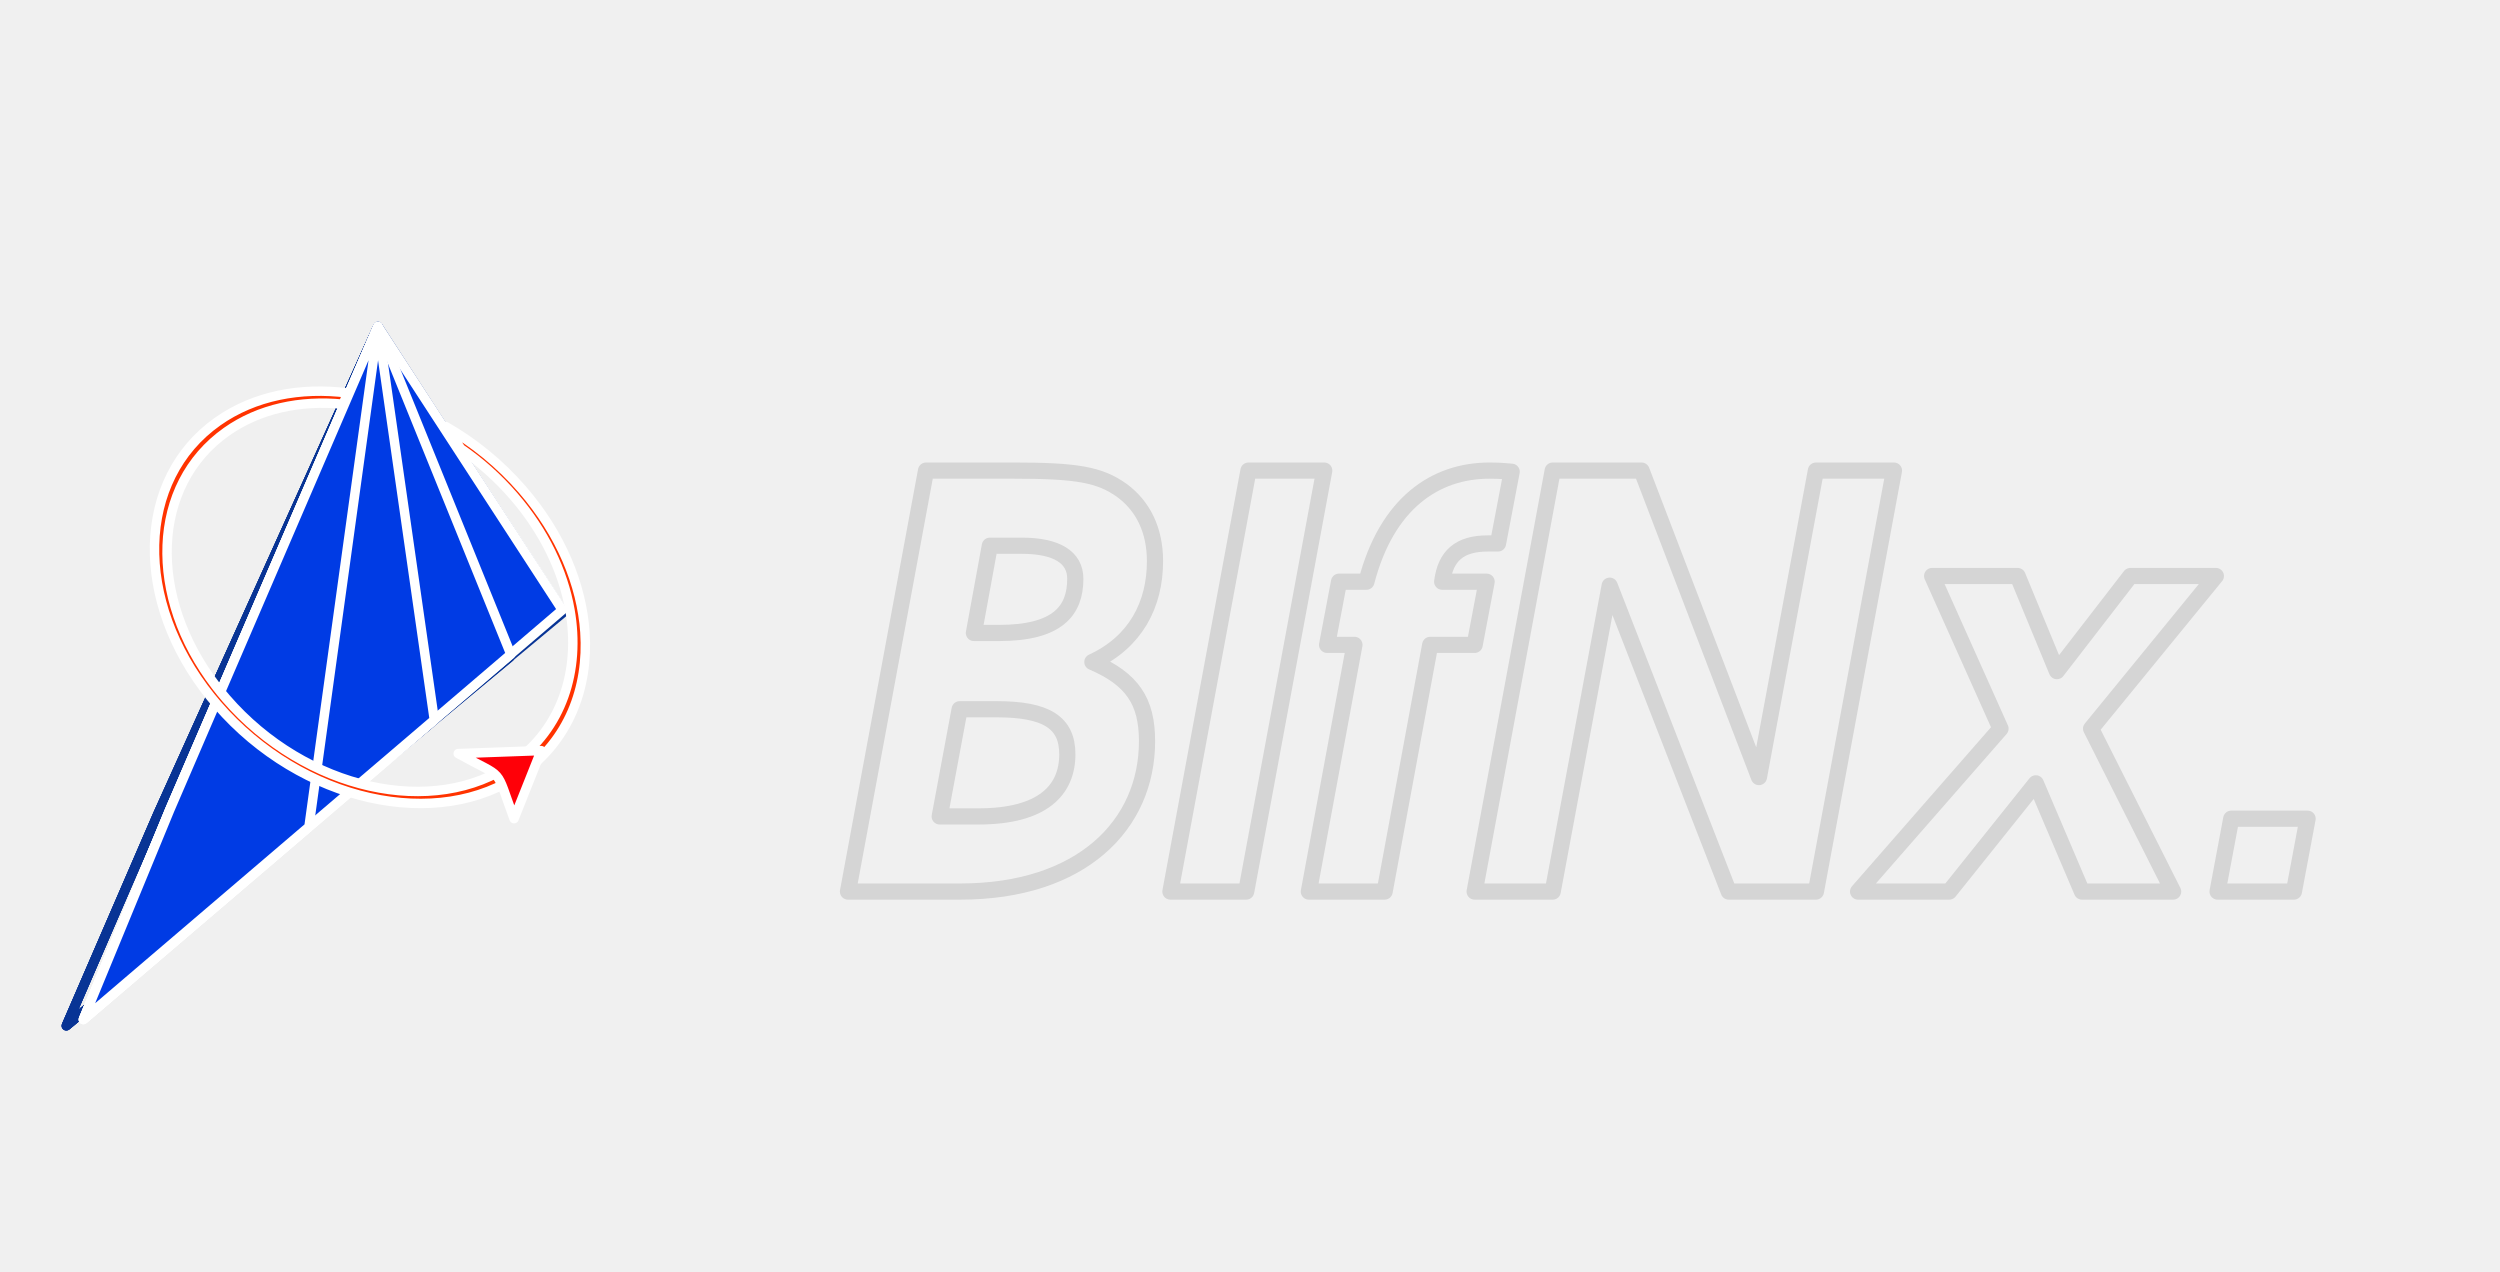
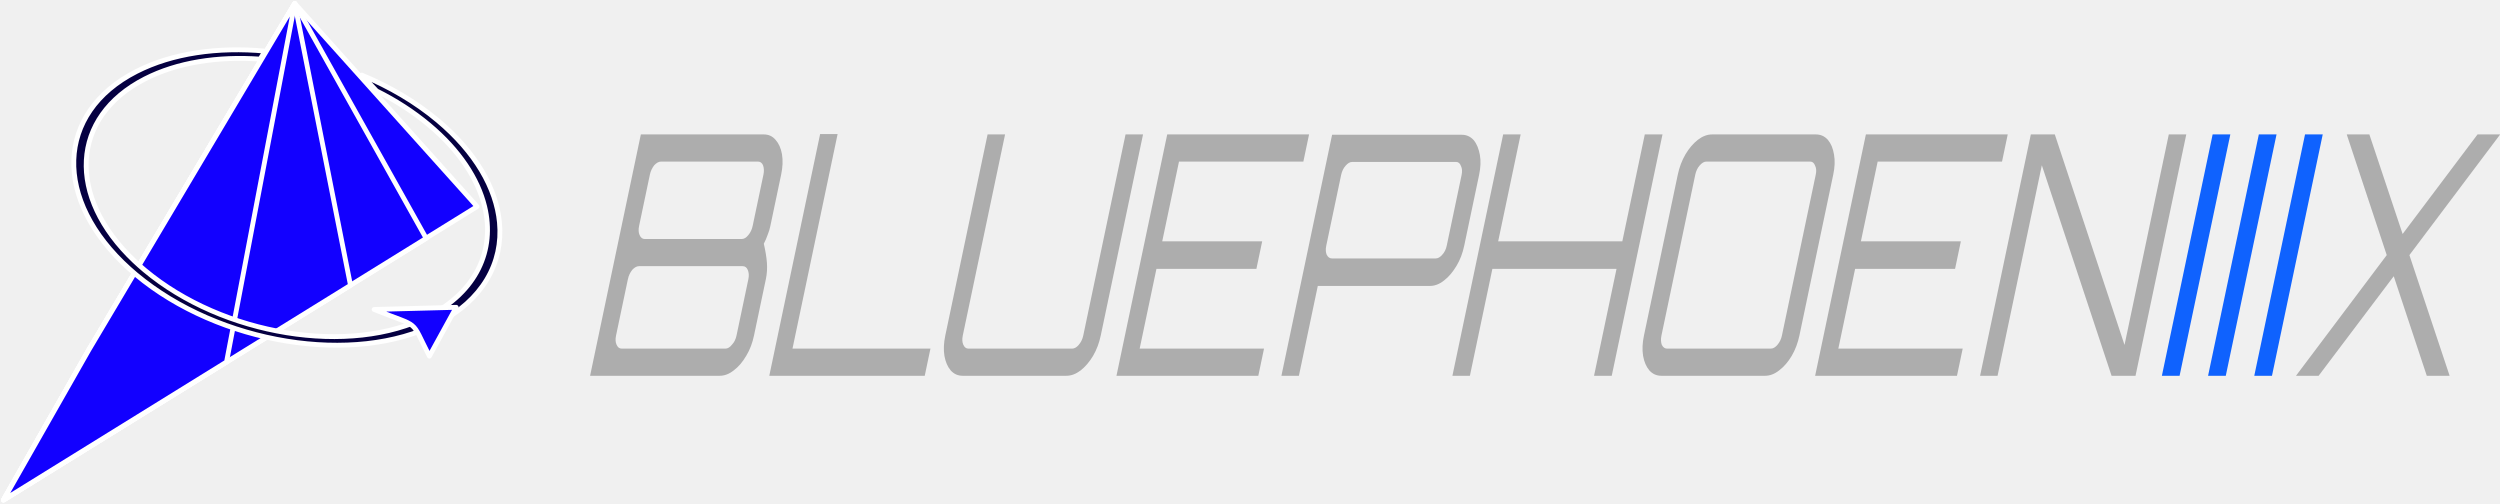
- <svg xmlns="http://www.w3.org/2000/svg" width="100%" height="100%" viewBox="0 0 4405 2240" version="1.1" xml:space="preserve" style="fill-rule:evenodd;clip-rule:evenodd;stroke-linejoin:round;stroke-miterlimit:1.5;">
-   <path d="M277.883,1435.07l388.1,-859.846l326.498,504.098l-875.679,728.153l161.085,-372.404l-0.004,-0.001Z" style="fill:#1b1b1b;fill-opacity:0;stroke:#083495;stroke-width:16.62px;" />
-   <path id="_002d9c" d="M277.883,1435.07l388.1,-859.846l232.385,582.959l-781.565,649.292l161.085,-372.404l-0.005,-0.001Z" style="fill:#1b1b1b;fill-opacity:0;stroke:#083495;stroke-width:16.62px;" />
-   <path id="_002d9c1" d="M277.883,1435.07l388.1,-859.846l92.467,699.492l-641.648,532.759l161.085,-372.404l-0.004,-0.001Z" style="fill:#1b1b1b;fill-opacity:0;stroke:#083495;stroke-width:16.62px;" />
-   <path id="_002d9c2" d="M277.883,1435.07l388.1,-859.846l-136.739,889.62l-412.439,342.634l161.085,-372.404l-0.007,-0.004Z" style="fill:#1b1b1b;fill-opacity:0;stroke:#083495;stroke-width:16.62px;stroke-linejoin:miter;stroke-miterlimit:1;" />
-   <path d="M298.975,1427.33l367.008,-852.109l324.777,499.562l-843.909,721.6l152.128,-369.053l-0.004,-0Z" style="fill:#003be4;stroke:#fff;stroke-width:16.62px;" />
-   <path id="_002d9c3" d="M298.975,1427.33l367.008,-852.109l234.087,577.714l-753.218,643.449l152.128,-369.053l-0.005,-0.001Z" style="fill:#003be4;stroke:#fff;stroke-width:16.62px;" />
-   <path id="_002d9c4" d="M298.975,1427.33l367.008,-852.109l99.248,693.197l-618.379,527.965l152.127,-369.053l-0.004,-0Z" style="fill:#003be4;stroke:#fff;stroke-width:16.62px;" />
-   <path id="_002d9c5" d="M298.975,1427.33l367.008,-852.109l-121.648,881.615l-397.48,339.551l152.127,-369.053l-0.007,-0.004Z" style="fill:#003be4;stroke:#fff;stroke-width:16.62px;stroke-linejoin:miter;stroke-miterlimit:1;" />
-   <path d="M371.329,1228.02c-136.148,-169.017 -131.982,-383.57 12.317,-485.371c64.183,-45.28 145.64,-60.882 229.396,-50.158l-8.879,19.675c-74.944,-7.391 -147.318,7.866 -204.919,48.503c-133.226,93.989 -139.625,290.024 -19.034,447.674c5.864,7.666 12.028,15.24 18.492,22.708c139.406,161.052 366.009,211.789 505.712,113.229c85.391,-60.242 118.679,-162.406 99.823,-269.515c-11.995,-68.127 -45.085,-138.255 -99.282,-200.868c-28.024,-32.375 -59.571,-60.292 -93.228,-83.435l-26.372,-38.947c49.348,28.195 95.607,65.578 135.231,111.354c67.576,78.069 104.246,167.141 110.03,250.855c6.885,99.648 -29.993,191.706 -110.604,248.576c-148.331,104.645 -388.928,50.776 -536.941,-120.221c-4.024,-4.648 -7.939,-9.336 -11.743,-14.059l0.001,-0Z" style="fill:#f30;stroke:#fff;stroke-width:16.62px;stroke-linecap:round;" />
-   <path d="M953.51,1322.55l-47.732,119.978c-35.255,-94.726 -13.811,-67.585 -98.433,-114.699l146.165,-5.279Z" style="fill:#ff0008;stroke:#fff;stroke-width:16.62px;stroke-linecap:round;" />
-   <path d="M2021.07,1305.94c-0,-70.294 -26.058,-109.408 -96.308,-139.495c76.263,-35.103 110.339,-101.384 110.339,-177.74c-0,-53.201 -20.045,-96.327 -58.13,-124.408c-39.171,-28.082 -79.289,-35.102 -191.706,-35.102l-153.591,0l-137.529,741.728l197.761,0c213.799,0 329.164,-117.341 329.164,-264.983Zm-140.439,23.105c0,62.281 -42.162,109.494 -156.602,109.494l-68.262,-0l35.135,-188.852l65.251,0c87.336,0 124.478,23.104 124.478,79.358Zm14.042,-309.195c-0,56.263 -31.107,95.446 -134.505,95.446l-44.17,-0l28.108,-153.717l56.217,0c61.235,0 94.35,20.093 94.35,58.271Z" style="fill:#4a4a4a;fill-opacity:0;fill-rule:nonzero;stroke:#d5d5d5;stroke-width:28.52px;stroke-miterlimit:2;" />
-   <path d="M2333.31,829.2l-133.513,0l-137.529,741.728l133.513,0l137.529,-741.728Z" style="fill:#4a4a4a;fill-opacity:0;fill-rule:nonzero;stroke:#d5d5d5;stroke-width:28.52px;stroke-miterlimit:2;" />
-   <path d="M2663.58,831.206c-22.085,-2.006 -30.116,-2.006 -39.151,-2.006c-95.367,0 -180.695,57.164 -216.834,195.753l-48.185,0l-21.081,111.303l48.185,0l-80.309,434.672l133.514,0l80.308,-434.672l78.302,0l21.081,-111.303l-78.301,0c6.023,-46.264 31.119,-67.384 80.308,-67.384l18.07,-0l24.093,-126.363Z" style="fill:#4a4a4a;fill-opacity:0;fill-rule:nonzero;stroke:#d5d5d5;stroke-width:28.52px;stroke-miterlimit:2;" />
-   <path d="M3199.64,1570.93l137.529,-741.728l-137.529,0l-100.387,539.986l-206.795,-539.986l-156.602,0l-137.529,741.728l137.529,0l100.386,-538.983l209.807,538.983l153.591,0Z" style="fill:#4a4a4a;fill-opacity:0;fill-rule:nonzero;stroke:#d5d5d5;stroke-width:28.52px;stroke-miterlimit:2;" />
-   <path d="M3829.06,1570.93l-144.556,-287.039l219.845,-268.975l-150.579,0l-129.498,167.609l-69.267,-167.609l-150.579,0l120.464,268.975l-250.966,287.039l160.618,0l152.587,-190.69l81.313,190.69l160.618,0Z" style="fill:#4a4a4a;fill-opacity:0;fill-rule:nonzero;stroke:#d5d5d5;stroke-width:28.52px;stroke-miterlimit:2;" />
-   <path d="M4065.97,1442.56l-134.518,0l-24.092,128.369l134.517,0l24.093,-128.369Z" style="fill:#4a4a4a;fill-opacity:0;fill-rule:nonzero;stroke:#d5d5d5;stroke-width:28.52px;stroke-miterlimit:2;" />
+ <svg xmlns="http://www.w3.org/2000/svg" width="100%" height="100%" viewBox="0 0 140425 28281" version="1.1" xml:space="preserve" style="fill-rule:evenodd;clip-rule:evenodd;stroke-linejoin:round;stroke-miterlimit:1.5;">
+   <g>
+     <path d="M33145.4,21107.5l2850.93,-13556.7l6900.43,-0c266.8,-0 489.548,94.144 664.284,301.261c186.862,207.117 301.21,470.72 363.337,809.639c58.167,357.748 39.611,734.324 -47.501,1148.56l-605.823,2880.81c-35.636,169.459 -83.4,338.919 -155.419,508.378c-59.891,169.459 -131.91,338.919 -212.096,489.549c94.798,414.234 152.965,771.982 174.502,1073.24c21.537,301.261 6.693,602.522 -60.621,922.612l-665.217,3163.24c-87.112,414.234 -226.941,790.81 -431.615,1129.73c-208.633,357.747 -433.85,621.351 -707.824,828.468c-261.848,207.117 -524.192,301.261 -790.992,301.261l-7276.38,-0Zm1776.01,-1525.13l5821.1,-0c133.401,-0 258.385,-75.316 374.953,-225.946c124.736,-131.802 208.882,-301.261 252.437,-508.378l665.218,-3163.24c43.556,-207.117 30.683,-376.577 -34.658,-527.207c-57.174,-131.802 -150.481,-207.117 -283.881,-207.117l-5821.1,-0c-133.4,-0 -258.384,75.315 -383.12,207.117c-116.568,150.63 -200.714,320.09 -244.27,527.207l-665.217,3163.24c-43.556,207.117 -30.684,376.576 26.49,508.378c65.341,150.63 158.649,225.946 292.049,225.946Zm1294.8,-6157.02l5445.16,-0c133.4,-0 258.385,-75.316 374.953,-225.946c112.608,-131.802 196.754,-301.261 240.31,-508.378l605.823,-2880.81c43.556,-207.117 30.683,-376.576 -22.531,-527.207c-57.174,-131.802 -150.481,-207.117 -283.881,-207.117l-5445.16,0c-133.401,0 -258.385,75.315 -383.121,207.117c-116.568,150.631 -200.714,320.09 -244.27,527.207l-605.822,2880.81c-43.556,207.117 -30.684,376.576 26.49,508.378c65.341,150.63 158.648,225.946 292.049,225.946Z" style="fill:#adadad;fill-rule:nonzero;" />
+   </g>
+   <g>
+     <path d="M43211,21107.5l2854.89,-13575.6l982.311,0l-2534.16,12050.4l7749.34,-0l-320.729,1525.13l-8731.66,-0Z" style="fill:#adadad;fill-rule:nonzero;" />
+   </g>
+   <g>
+     <path d="M54077.1,21107.5c-266.8,-0 -489.548,-94.144 -676.411,-301.261c-174.736,-207.117 -289.083,-470.721 -351.21,-809.639c-58.167,-357.748 -39.611,-734.324 47.501,-1148.56l2375.78,-11297.3l982.311,-0l-2375.78,11297.3c-43.556,207.117 -30.684,376.576 26.49,508.378c65.341,150.63 158.649,225.946 292.049,225.946l5821.1,-0c133.401,-0 258.385,-75.316 370.993,-207.117c128.696,-150.631 212.842,-320.09 256.398,-527.207l2375.78,-11297.3l982.311,-0l-2375.78,11297.3c-87.112,414.234 -226.941,790.81 -435.574,1148.56c-204.674,338.918 -429.891,602.522 -691.738,809.639c-273.975,207.117 -536.319,301.261 -803.119,301.261l-5821.1,-0Z" style="fill:#adadad;fill-rule:nonzero;" />
+   </g>
+   <g>
+     <path d="M62711.8,21107.5l2850.93,-13556.7l7967.64,-0l-320.729,1525.13l-6985.32,0l-942.391,4481.26l5614.94,0l-324.69,1543.96l-5614.94,0l-942.391,4481.26l6985.32,-0l-320.73,1525.13l-7967.64,-0Z" style="fill:#adadad;fill-rule:nonzero;" />
+   </g>
+   <g>
+     <path d="M71977,21107.5l2846.97,-13537.9l7276.38,-0c266.801,-0 489.549,94.144 676.412,301.261c174.735,207.117 285.123,489.549 347.25,828.468c62.127,338.918 43.571,715.495 -43.541,1129.73l-835.481,3972.88c-87.112,414.234 -226.941,790.81 -431.615,1129.73c-204.673,338.919 -433.85,621.351 -707.824,828.468c-261.848,207.117 -524.192,301.261 -790.992,301.261l-6294.07,0l-1061.18,5046.12l-982.312,-0Zm2841.15,-6590.09l5821.1,0c133.4,0 258.385,-75.315 370.993,-207.117c124.736,-131.802 208.882,-301.261 252.438,-508.378l835.481,-3972.88c43.556,-207.117 30.683,-376.577 -38.618,-508.378c-53.214,-150.631 -146.521,-225.946 -279.921,-225.946l-5821.1,-0c-133.4,-0 -258.384,75.315 -387.08,225.946c-112.608,131.801 -196.754,301.261 -240.31,508.378l-835.481,3972.88c-43.556,207.117 -30.684,376.576 26.49,508.378c69.301,131.802 162.608,207.117 296.009,207.117Z" style="fill:#adadad;fill-rule:nonzero;" />
+   </g>
+   <g>
+     <path d="M81581.8,21107.5l2850.93,-13556.7l982.312,-0l-1263.12,6006.39l6973.2,0l1263.12,-6006.39l994.438,-0l-2850.93,13556.7l-994.439,-0l1263.12,-6006.39l-6973.2,0l-1263.12,6006.39l-982.311,-0Z" style="fill:#adadad;fill-rule:nonzero;" />
+   </g>
+   <g>
+     <path d="M93321,21107.5c-266.8,-0 -489.548,-94.144 -676.411,-301.261c-174.736,-207.117 -289.083,-470.721 -351.21,-809.639c-58.167,-357.748 -39.611,-734.324 47.5,-1148.56l1900.62,-9037.83c87.112,-414.234 226.941,-790.81 435.574,-1148.56c204.674,-338.919 429.891,-602.522 691.738,-809.639c273.975,-207.117 536.319,-301.261 803.119,-301.261l5821.1,-0c266.801,-0 489.548,94.144 676.411,301.261c174.736,207.117 289.083,470.72 347.251,828.468c62.127,338.919 43.57,715.495 -43.541,1129.73l-1900.62,9037.83c-87.112,414.234 -226.941,790.81 -435.574,1148.56c-204.674,338.918 -429.891,602.522 -703.865,809.639c-261.848,207.117 -524.192,301.261 -790.992,301.261l-5821.1,-0Zm320.73,-1525.13l5821.1,-0c133.401,-0 258.385,-75.316 370.993,-207.117c128.696,-150.631 212.842,-320.09 256.398,-527.207l1900.62,-9037.83c43.556,-207.117 30.684,-376.576 -38.617,-508.378c-53.214,-150.631 -146.521,-225.946 -279.922,-225.946l-5821.1,0c-133.401,0 -258.385,75.315 -387.08,225.946c-112.609,131.802 -196.754,301.261 -240.31,508.378l-1900.62,9037.83c-43.556,207.117 -30.684,376.576 22.53,527.207c69.301,131.801 162.609,207.117 296.009,207.117Z" style="fill:#adadad;fill-rule:nonzero;" />
+   </g>
+   <g>
+     <path d="M101956,21107.5l2850.93,-13556.7l7967.64,-0l-320.729,1525.13l-6985.32,0l-942.391,4481.26l5614.94,0l-324.69,1543.96l-5614.94,0l-942.391,4481.26l6985.32,-0l-320.73,1525.13l-7967.64,-0Z" style="fill:#adadad;fill-rule:nonzero;" />
+   </g>
+   <g>
+     <path d="M111221,21107.5l2850.93,-13556.7l1346.13,-0l3916.57,11824.5l2486.65,-11824.5l982.311,-0l-2850.93,13556.7l-1346.13,-0l-3916.57,-11824.5l-2486.65,11824.5l-982.311,-0Z" style="fill:#adadad;fill-rule:nonzero;" />
+   </g>
+   <g>
+     <path d="M125278,7550.73l-994.438,-0l-2850.93,13556.7l994.439,-0l2850.93,-13556.7Z" style="fill:#0f62fe;" />
+   </g>
+   <g>
+     <path d="M127873,7550.73l-994.438,-0l-2850.93,13556.7l994.439,-0l2850.93,-13556.7Z" style="fill:#0f62fe;" />
+   </g>
+   <g>
+     <path d="M130468,7550.73l-994.439,-0l-2850.93,13556.7l994.438,-0l2850.93,-13556.7Z" style="fill:#0f62fe;" />
+   </g>
+   <g>
+     <path d="M128975,21107.5l3.96,-18.829l5083.95,-6759.55l-2240.94,-6759.55l3.959,-18.829l1261.24,-0l1867.94,5592.16l4207.83,-5592.16l1261.24,-0l-3.959,18.829l-5083.95,6759.55l2253.07,6759.55l-3.96,18.829l-1273.37,-0l-1855.82,-5592.16l-4219.96,5592.16l-1261.24,-0Z" style="fill:#adadad;fill-rule:nonzero;" />
+   </g>
+   <path d="M4987.98,19657.5l11569.4,-19464.9l10240.7,11410.1l-26605.5,16485.2l4795.58,-8430.33l-0.137,0l0.033,0.034l0.021,-0.034Z" style="fill:#1200ff;stroke:#fff;stroke-width:272.42px;" />
+   <path id="_002d9c" d="M4987.98,19657.5l11569.4,-19464.9l7381.54,13195.5l-23746.3,14699.8l4795.58,-8430.33l-0.154,-0.016l0.017,0.033l-0.029,-0.017Z" style="fill:#1200ff;stroke:#fff;stroke-width:272.42px;" />
+   <path id="_002d9c1" d="M4987.98,19657.5l11569.4,-19464.9l3130.52,15833.7l-19495.3,12061.5l4795.54,-8430.33l-0.142,-0l-0.016,0.033l0.054,0.008Z" style="fill:#1200ff;stroke:#fff;stroke-width:272.42px;" />
+   <path id="_002d9c2" d="M4987.98,19657.5l11569.4,-19464.9l-3833.56,20138.2l-12531.2,7757.12l4795.54,-8430.33l-0.225,-0.088l0,0.017l0.034,-0.013Z" style="fill:#1200ff;stroke:#fff;stroke-width:272.42px;stroke-linejoin:miter;stroke-miterlimit:1;" />
+   <path d="M7268.77,15104.8c-4292.88,-3860.3 -4161.94,-8761.12 387.342,-11086.9c2023.49,-1034.46 4591.67,-1391.08 7232.33,-1146.35l-279.895,449.445c-2362.87,-168.612 -4644.67,180.088 -6460.67,1108.49c-4200.21,2147.26 -4401.54,6625.12 -599.183,10225.8c184.895,175.088 379.254,348.075 583.058,518.646c4395.54,3678.35 11540,4836.67 15944.5,2584.95c2692.12,-1376.29 3741.43,-3710.02 3146.7,-6156.54c-378.316,-1556.11 -1421.74,-3157.88 -3130.59,-4587.92c-883.613,-739.446 -1878.3,-1377.03 -2939.5,-1905.58l-831.546,-889.546c1555.92,643.887 3014.46,1497.67 4263.83,2543.18c2130.71,1783.05 3287.03,3817.53 3469.57,5729.71c217.275,2276.15 -945.246,4379.04 -3486.65,5678.29c-4676.42,2390.73 -12262.1,1160.92 -16929,-2744.57c-126.875,-106.162 -250.312,-213.229 -370.262,-321.112l0.037,-0l0,-0.05Z" style="fill:#050041;stroke:#fff;stroke-width:272.42px;stroke-linecap:round;" />
+   <path d="M25624.2,17262.4l-1504.67,2740.68c-1111.72,-2163.64 -435.575,-1543.75 -3103.65,-2619.69l4608.33,-120.988l-0.017,0Z" style="fill:#1200ff;stroke:#fff;stroke-width:272.42px;stroke-linecap:round;" />
</svg>
